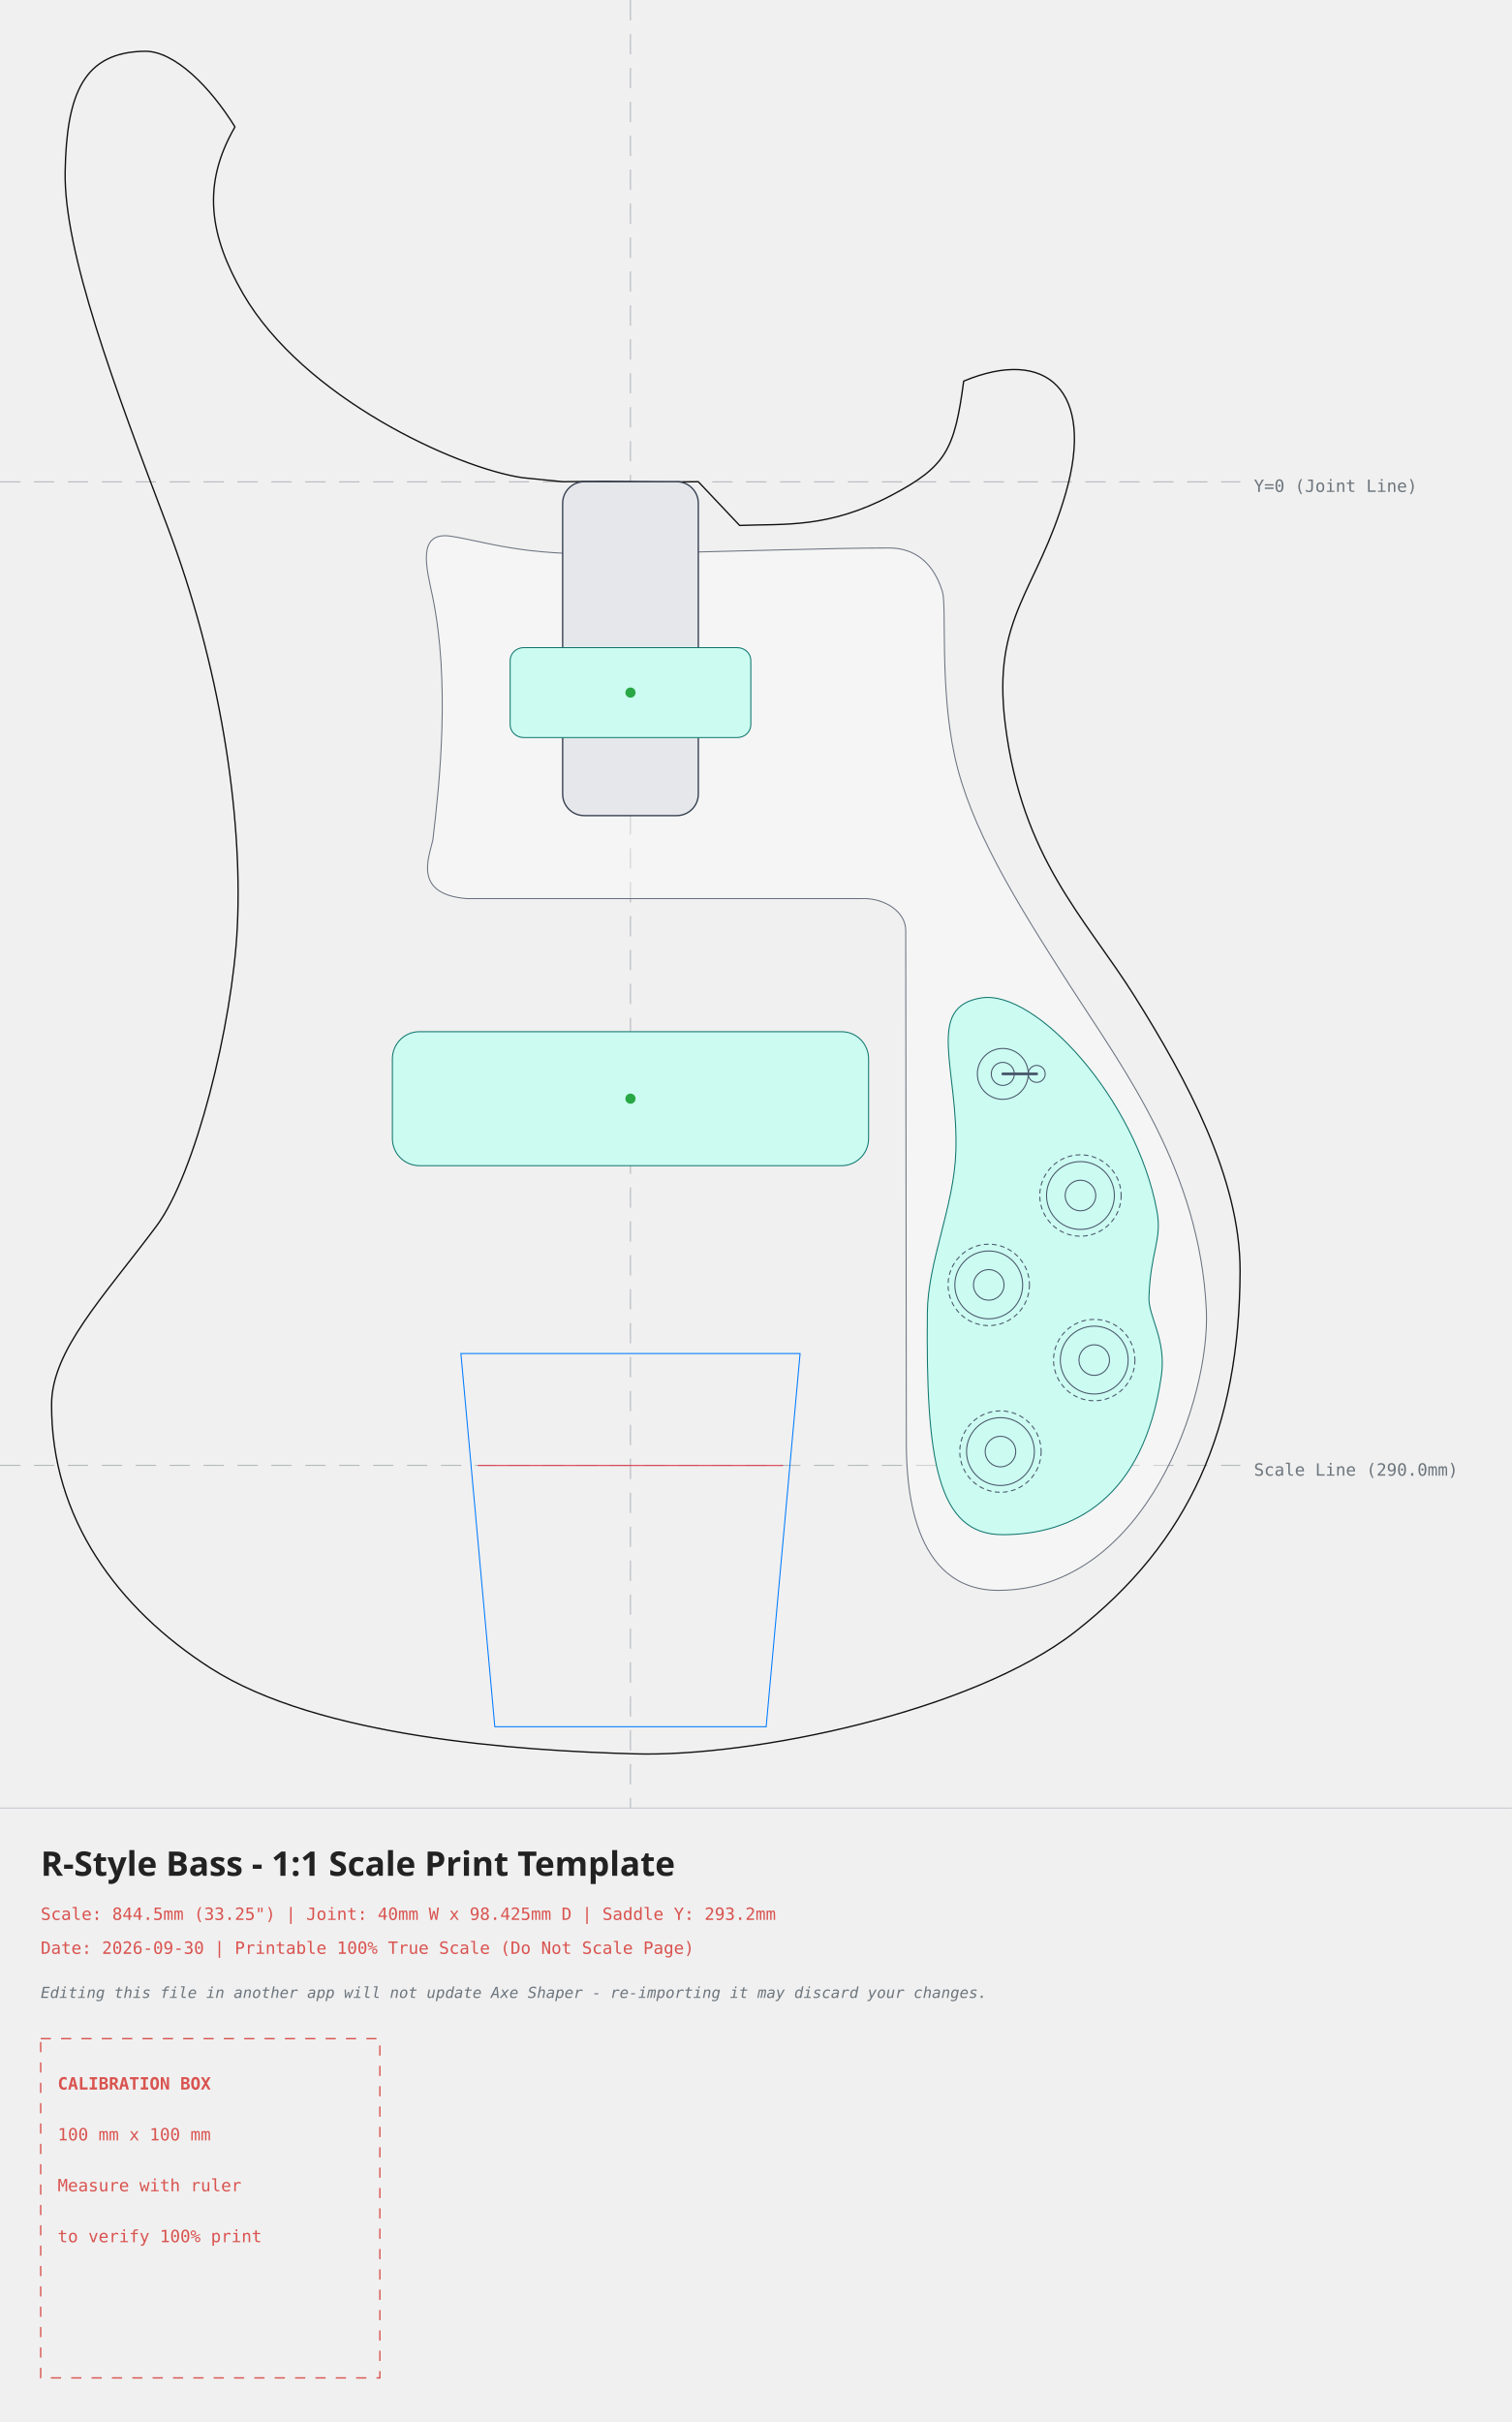
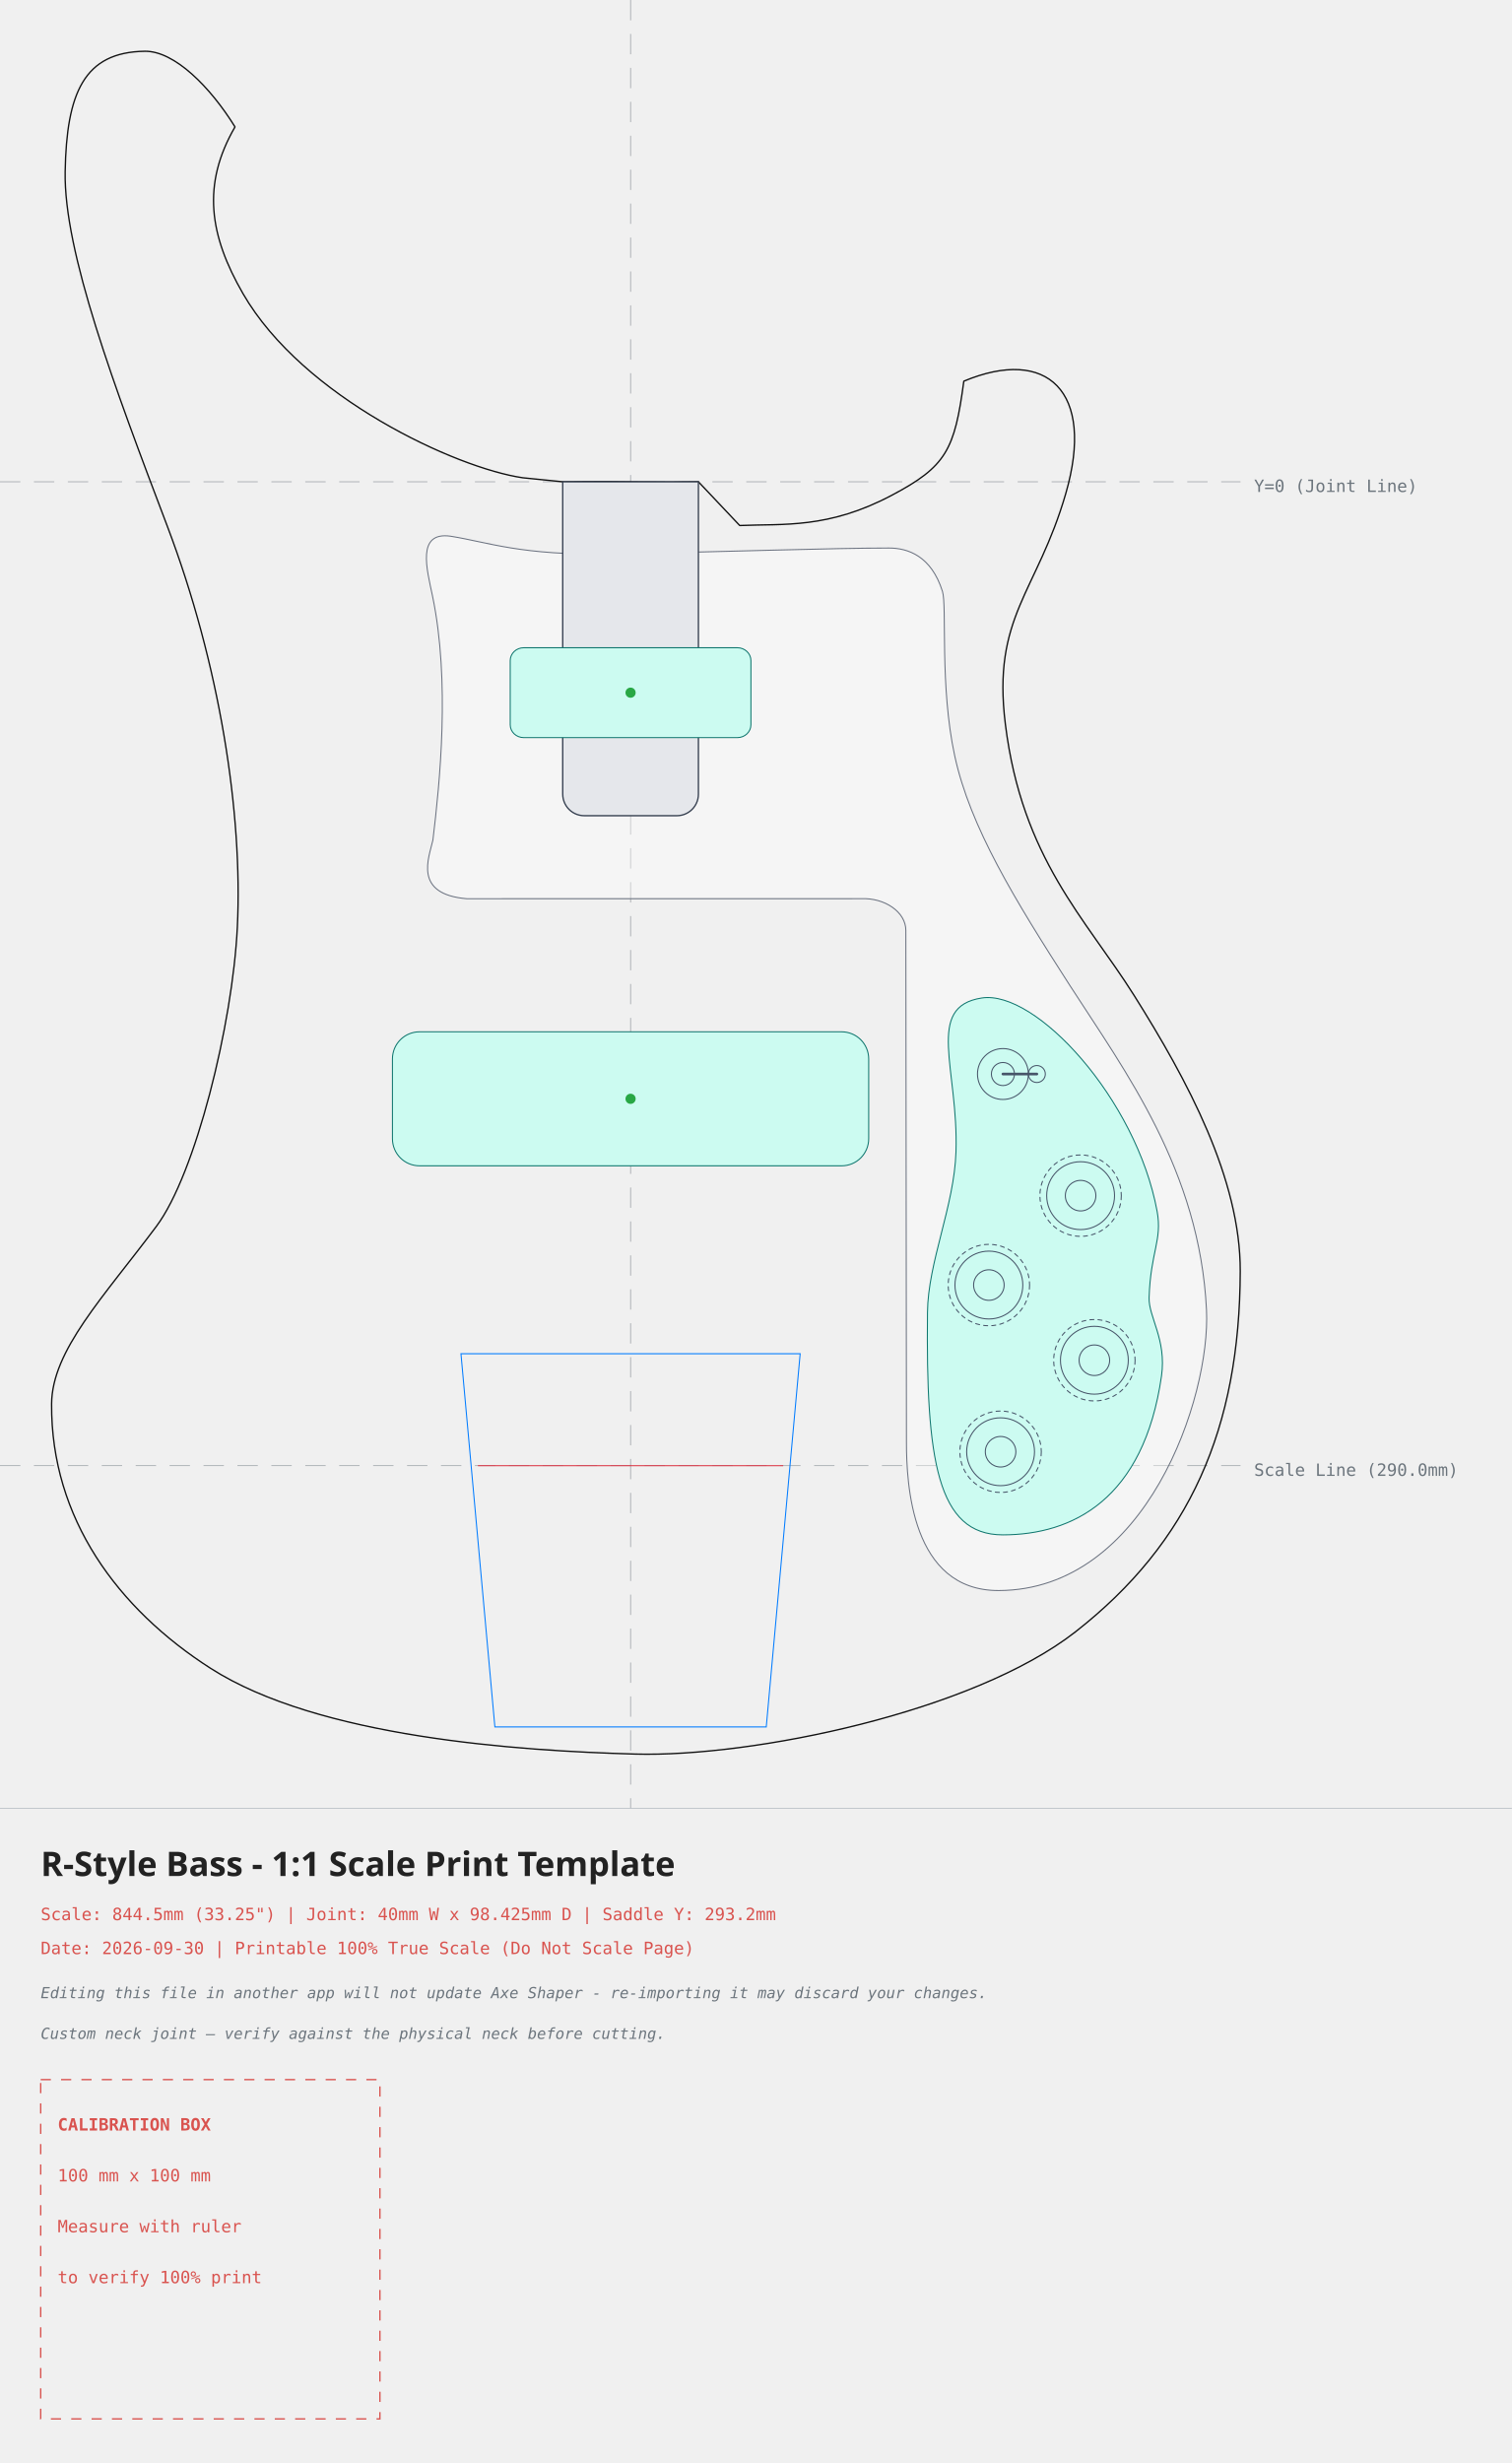
- <svg xmlns="http://www.w3.org/2000/svg" width="445.70mm" height="713.95mm" viewBox="-185.89 -142.00 445.70 713.95">
+ <svg xmlns="http://www.w3.org/2000/svg" width="445.70mm" height="725.95mm" viewBox="-185.89 -142.00 445.70 725.95">
  <style>
    .body-line { fill: none; stroke: #111111; stroke-width: 0.4; stroke-linecap: round; stroke-linejoin: round; }
    .edge-inset { fill: none; stroke: #555555; stroke-width: 0.3; stroke-dasharray: 3,2; }
    .neck-pocket { fill: #e5e7eb; stroke: #374151; stroke-width: 0.4; }
    .pickup-rout { fill: #ccfbf1; stroke: #0f766e; stroke-width: 0.3; }
    .pickup-cover { fill: none; stroke: #111111; stroke-width: 0.3; }
    .bridge-rout { fill: none; stroke: #007bff; stroke-width: 0.3; }
    .back-route { fill: #f3e8ff; stroke: #7e22ce; stroke-width: 0.3; stroke-dasharray: 3,2; }
    .front-route { fill: #ccfbf1; stroke: #0f766e; stroke-width: 0.3; }
    .pickguard { fill: #ffffff; fill-opacity: 0.35; stroke: #6b7280; stroke-width: 0.3; }
    .control-outline { fill: none; stroke: #475569; stroke-width: 0.3; }
    .control-body { fill: none; stroke: #475569; stroke-width: 0.3; stroke-dasharray: 1.2,1.2; stroke-linecap: round; }
    .control-slot { fill: none; stroke: #475569; stroke-width: 0.6; stroke-linecap: round; }
    .control-lever { fill: none; stroke: #475569; stroke-width: 0.8; stroke-linecap: round; }
    .control-cap { fill: none; stroke: #475569; stroke-width: 0.3; }
    .center-axis { fill: none; stroke: #6c757d; stroke-width: 0.2; stroke-dasharray: 6,4; opacity: 0.7; }
    .calibration-box { fill: none; stroke: #d9534f; stroke-width: 0.4; stroke-dasharray: 3,3; }
    .band-rule { fill: none; stroke: #adb5bd; stroke-width: 0.2; }
    .text-label { font-family: monospace, sans-serif; font-size: 5px; fill: #d9534f; }
    .disclaimer-label { font-family: monospace, sans-serif; font-size: 4.5px; font-style: italic; fill: #6c757d; }
    .axis-label { font-family: monospace, sans-serif; font-size: 5px; fill: #6c757d; }
    .title-label { font-family: sans-serif; font-size: 10px; font-weight: bold; fill: #222222; }
  </style>
  <g>
    <line x1="0" y1="-142.00" x2="0" y2="390.95" class="center-axis" />
    <line x1="-185.89" y1="0" x2="179.81" y2="0" class="center-axis" />
    <text x="183.81" y="3" class="axis-label">Y=0 (Joint Line)</text>
    <line x1="-185.89" y1="290.00" x2="179.81" y2="290.00" class="center-axis" stroke="#007bff" />
    <text x="183.81" y="293.00" class="axis-label" fill="#007bff">Scale Line (290.0mm)</text>
    <path d="M -20.00 0.00 C -20.00 0.00, -31.79 -1.18, -31.79 -1.18 C -51.40 -4.04, -96.56 -24.79, -114.26 -55.46 C -124.16 -72.62, -126.45 -87.63, -116.61 -104.59 C -123.86 -116.33, -134.44 -127.00, -143.18 -126.89 C -161.13 -126.66, -166.27 -114.58, -166.68 -91.39 C -167.10 -67.74, -152.20 -28.07, -136.57 13.09 C -121.12 53.79, -114.30 97.76, -115.92 131.24 C -117.32 160.07, -128.31 204.10, -139.76 219.42 C -155.44 240.41, -170.58 256.02, -170.68 271.82 C -170.89 305.52, -151.18 332.19, -123.78 349.74 C -91.93 370.13, -33.12 374.05, 1.39 375.00 C 35.89 375.95, 100.85 362.64, 131.15 338.97 C 164.90 312.59, 179.59 279.00, 179.73 232.68 C 179.81 205.53, 164.23 176.47, 148.38 151.30 C 134.13 128.67, 115.41 111.11, 110.49 71.46 C 106.54 39.63, 119.78 32.80, 128.28 3.53 C 137.09 -26.81, 122.72 -39.86, 98.24 -29.65 C 95.54 -9.34, 93.04 -4.49, 76.92 4.02 C 58.26 13.88, 45.12 12.35, 32.18 12.89 C 32.18 12.89, 20.00 0.00, 20.00 0.00 C -0.61 0.28, 4.81 -0.26, -20.00 0.00 Z" class="body-line" />
    <path d="M -53.05 16.05 C -42.04 17.79, -32.30 21.78, -5.69 21.27 C 31.83 20.56, 58.54 19.53, 76.21 19.53 C 81.72 19.53, 88.66 21.85, 91.94 32.30 C 93.31 36.68, 91.10 60.18, 95.55 80.75 C 100.09 101.76, 113.31 123.28, 129.53 148.50 C 145.76 173.71, 167.79 203.02, 169.78 244.09 C 171.04 269.91, 151.98 326.62, 108.57 326.80 C 82.66 326.90, 81.34 295.04, 81.33 283.16 C 81.33 283.16, 81.15 132.27, 81.15 132.27 C 81.18 126.79, 74.88 122.56, 67.97 122.88 C 67.97 122.88, -48.29 122.89, -48.29 122.89 C -64.19 121.56, -59.43 110.82, -58.27 105.61 C -56.24 88.80, -53.13 58.81, -58.40 33.61 C -60.04 25.81, -63.19 14.60, -53.05 16.05 Z" class="pickguard" style="fill:#ffffff" />
-     <rect x="-20.00" y="0" width="40" height="98.425" rx="6.35" ry="6.35" class="neck-pocket" />
+     <path d="M -20 0 L 20 0 L 20 92.075 L 19.96 92.786 L 19.841 93.488 L 19.644 94.172 L 19.371 94.83 L 19.027 95.453 L 18.615 96.034 L 18.14 96.565 L 17.609 97.04 L 17.028 97.452 L 16.405 97.796 L 15.747 98.069 L 15.063 98.266 L 14.361 98.385 L 13.65 98.425 L -13.65 98.425 L -14.361 98.385 L -15.063 98.266 L -15.747 98.069 L -16.405 97.796 L -17.028 97.452 L -17.609 97.04 L -18.14 96.565 L -18.615 96.034 L -19.027 95.453 L -19.371 94.83 L -19.644 94.172 L -19.841 93.488 L -19.96 92.786 L -20 92.075 Z" class="neck-pocket" />
    <path d="M 103.52 152.15 C 119.40 149.69, 149.13 181.87, 155.23 215.06 C 156.78 223.51, 153.30 226.92, 152.86 240.48 C 152.68 246.13, 158.05 252.83, 156.52 263.55 C 151.30 299.95, 130.32 310.39, 109.72 310.39 C 90.36 310.39, 87.06 288.20, 87.53 244.81 C 87.69 229.93, 95.41 213.57, 95.93 197.50 C 96.72 172.96, 86.68 154.76, 103.52 152.15 Z" class="front-route" />
    <g transform="translate(0, 62.16198) rotate(0)">
      <path d="M -31.48 -13.25 C -31.48 -13.25, 31.48 -13.25, 31.48 -13.25 C 33.70 -13.25, 35.48 -11.55, 35.48 -9.45 C 35.48 -9.45, 35.48 9.45, 35.48 9.45 C 35.48 11.55, 33.70 13.25, 31.48 13.25 C 31.48 13.25, -31.48 13.25, -31.48 13.25 C -33.70 13.25, -35.48 11.55, -35.48 9.45 C -35.48 9.45, -35.48 -9.45, -35.48 -9.45 C -35.48 -11.55, -33.70 -13.25, -31.48 -13.25 Z" class="pickup-rout" />
      <circle cx="0" cy="0" r="1.5" fill="#28a745" />
    </g>
    <g transform="translate(0, 181.8673) rotate(0)">
      <path d="M -62.20 -19.75 C -62.20 -19.75, 62.20 -19.75, 62.20 -19.75 C 66.64 -19.75, 70.20 -16.18, 70.20 -11.75 C 70.20 -11.75, 70.20 11.75, 70.20 11.75 C 70.20 16.18, 66.64 19.75, 62.20 19.75 C 62.20 19.75, -62.20 19.75, -62.20 19.75 C -66.64 19.75, -70.20 16.18, -70.20 11.75 C -70.20 11.75, -70.20 -11.75, -70.20 -11.75 C -70.20 -16.18, -66.64 -19.75, -62.20 -19.75 Z" class="pickup-rout" />
      <circle cx="0" cy="0" r="1.5" fill="#28a745" />
    </g>
    <g id="control-knobs">
      <g transform="translate(132.67, 210.41)" data-knob-style="generic">
        <circle cx="0" cy="0" r="12.00" class="control-body" />
        <circle cx="0" cy="0" r="10.00" class="control-outline" />
        <circle cx="0" cy="0" r="4.50" class="control-outline" />
      </g>
      <g transform="translate(105.63, 236.76)" data-knob-style="generic">
        <circle cx="0" cy="0" r="12.00" class="control-body" />
        <circle cx="0" cy="0" r="10.00" class="control-outline" />
        <circle cx="0" cy="0" r="4.50" class="control-outline" />
      </g>
      <g transform="translate(136.73, 258.92)" data-knob-style="generic">
        <circle cx="0" cy="0" r="12.00" class="control-body" />
        <circle cx="0" cy="0" r="10.00" class="control-outline" />
        <circle cx="0" cy="0" r="4.50" class="control-outline" />
      </g>
      <g transform="translate(109.08, 285.89)" data-knob-style="generic">
        <circle cx="0" cy="0" r="12.00" class="control-body" />
        <circle cx="0" cy="0" r="10.00" class="control-outline" />
        <circle cx="0" cy="0" r="4.50" class="control-outline" />
      </g>
    </g>
    <g id="control-switches">
      <g transform="translate(109.77, 174.56) rotate(90.00)" data-switch-type="gibson_toggle">
        <circle cx="0" cy="0" r="7.5" class="control-outline" />
        <circle cx="0" cy="0" r="3.4" class="control-outline" />
        <line x1="0" y1="0" x2="0" y2="-10" class="control-lever" />
        <circle cx="0" cy="-10" r="2.5" class="control-cap" />
      </g>
    </g>
    <g id="bridge-hardware">
      <path d="M -50.00 257.00 L 50.00 257.00 L 40.00 367.00 L -40.00 367.00 Z" class="bridge-rout" />
      <line x1="-45.00" y1="290.00" x2="45.00" y2="290.00" stroke="#dc3545" stroke-width="0.3" />
      <g transform="translate(0, 293.20)" />
    </g>
  </g>
  <g>
    <line x1="-185.89" y1="390.95" x2="259.81" y2="390.95" class="band-rule" />
    <text x="-173.89" y="410.95" class="title-label">R-Style Bass - 1:1 Scale Print Template</text>
    <text x="-173.89" y="423.95" class="text-label">Scale: 844.5mm (33.25") | Joint: 40mm W x 98.425mm D | Saddle Y: 293.2mm</text>
    <text x="-173.89" y="433.95" class="text-label">Date: 2026-09-30 | Printable 100% True Scale (Do Not Scale Page)</text>
    <text x="-173.89" y="446.95" class="disclaimer-label">Editing this file in another app will not update Axe Shaper - re-importing it may discard your changes.</text>
-     <g transform="translate(-173.89, 458.95)">
+     <text x="-173.89" y="458.95" class="disclaimer-label">Custom neck joint — verify against the physical neck before cutting.</text>
+     <g transform="translate(-173.89, 470.95)">
      <rect x="0" y="0" width="100" height="100" class="calibration-box" />
      <text x="5" y="15" class="text-label" font-weight="bold">CALIBRATION BOX</text>
      <text x="5" y="30" class="text-label">100 mm x 100 mm</text>
      <text x="5" y="45" class="text-label">Measure with ruler</text>
      <text x="5" y="60" class="text-label">to verify 100% print</text>
    </g>
  </g>
</svg>
